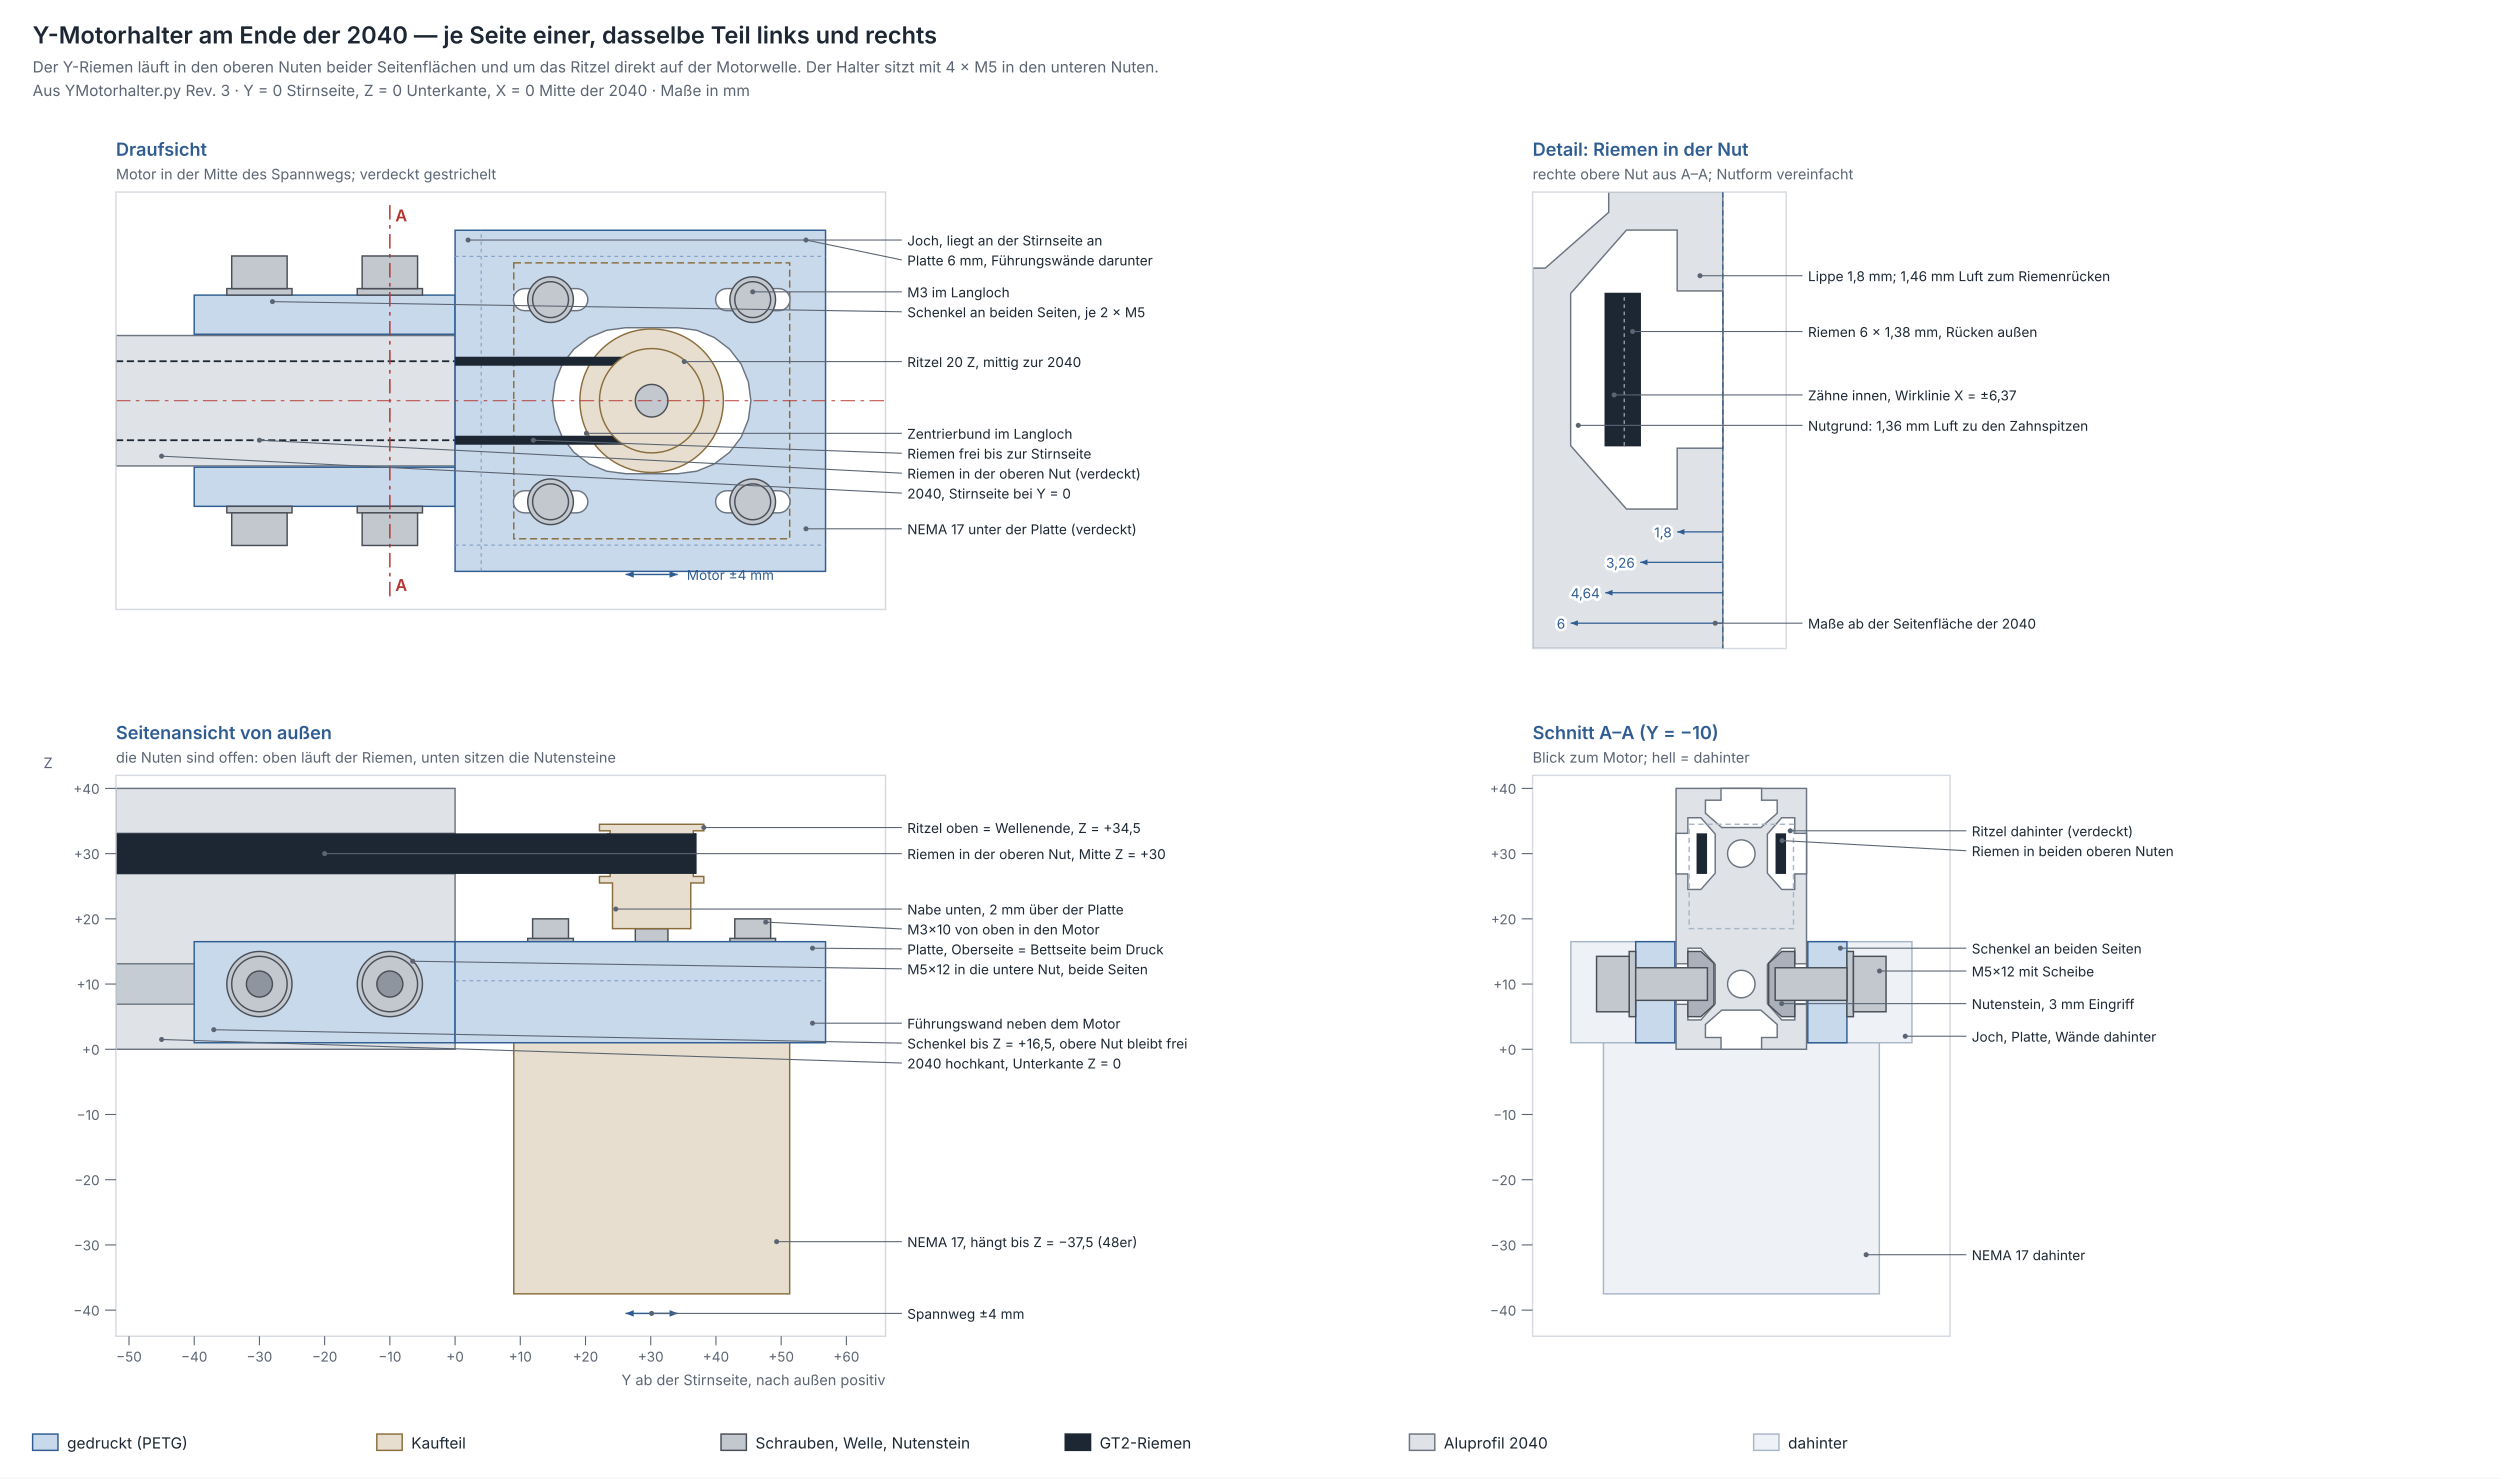
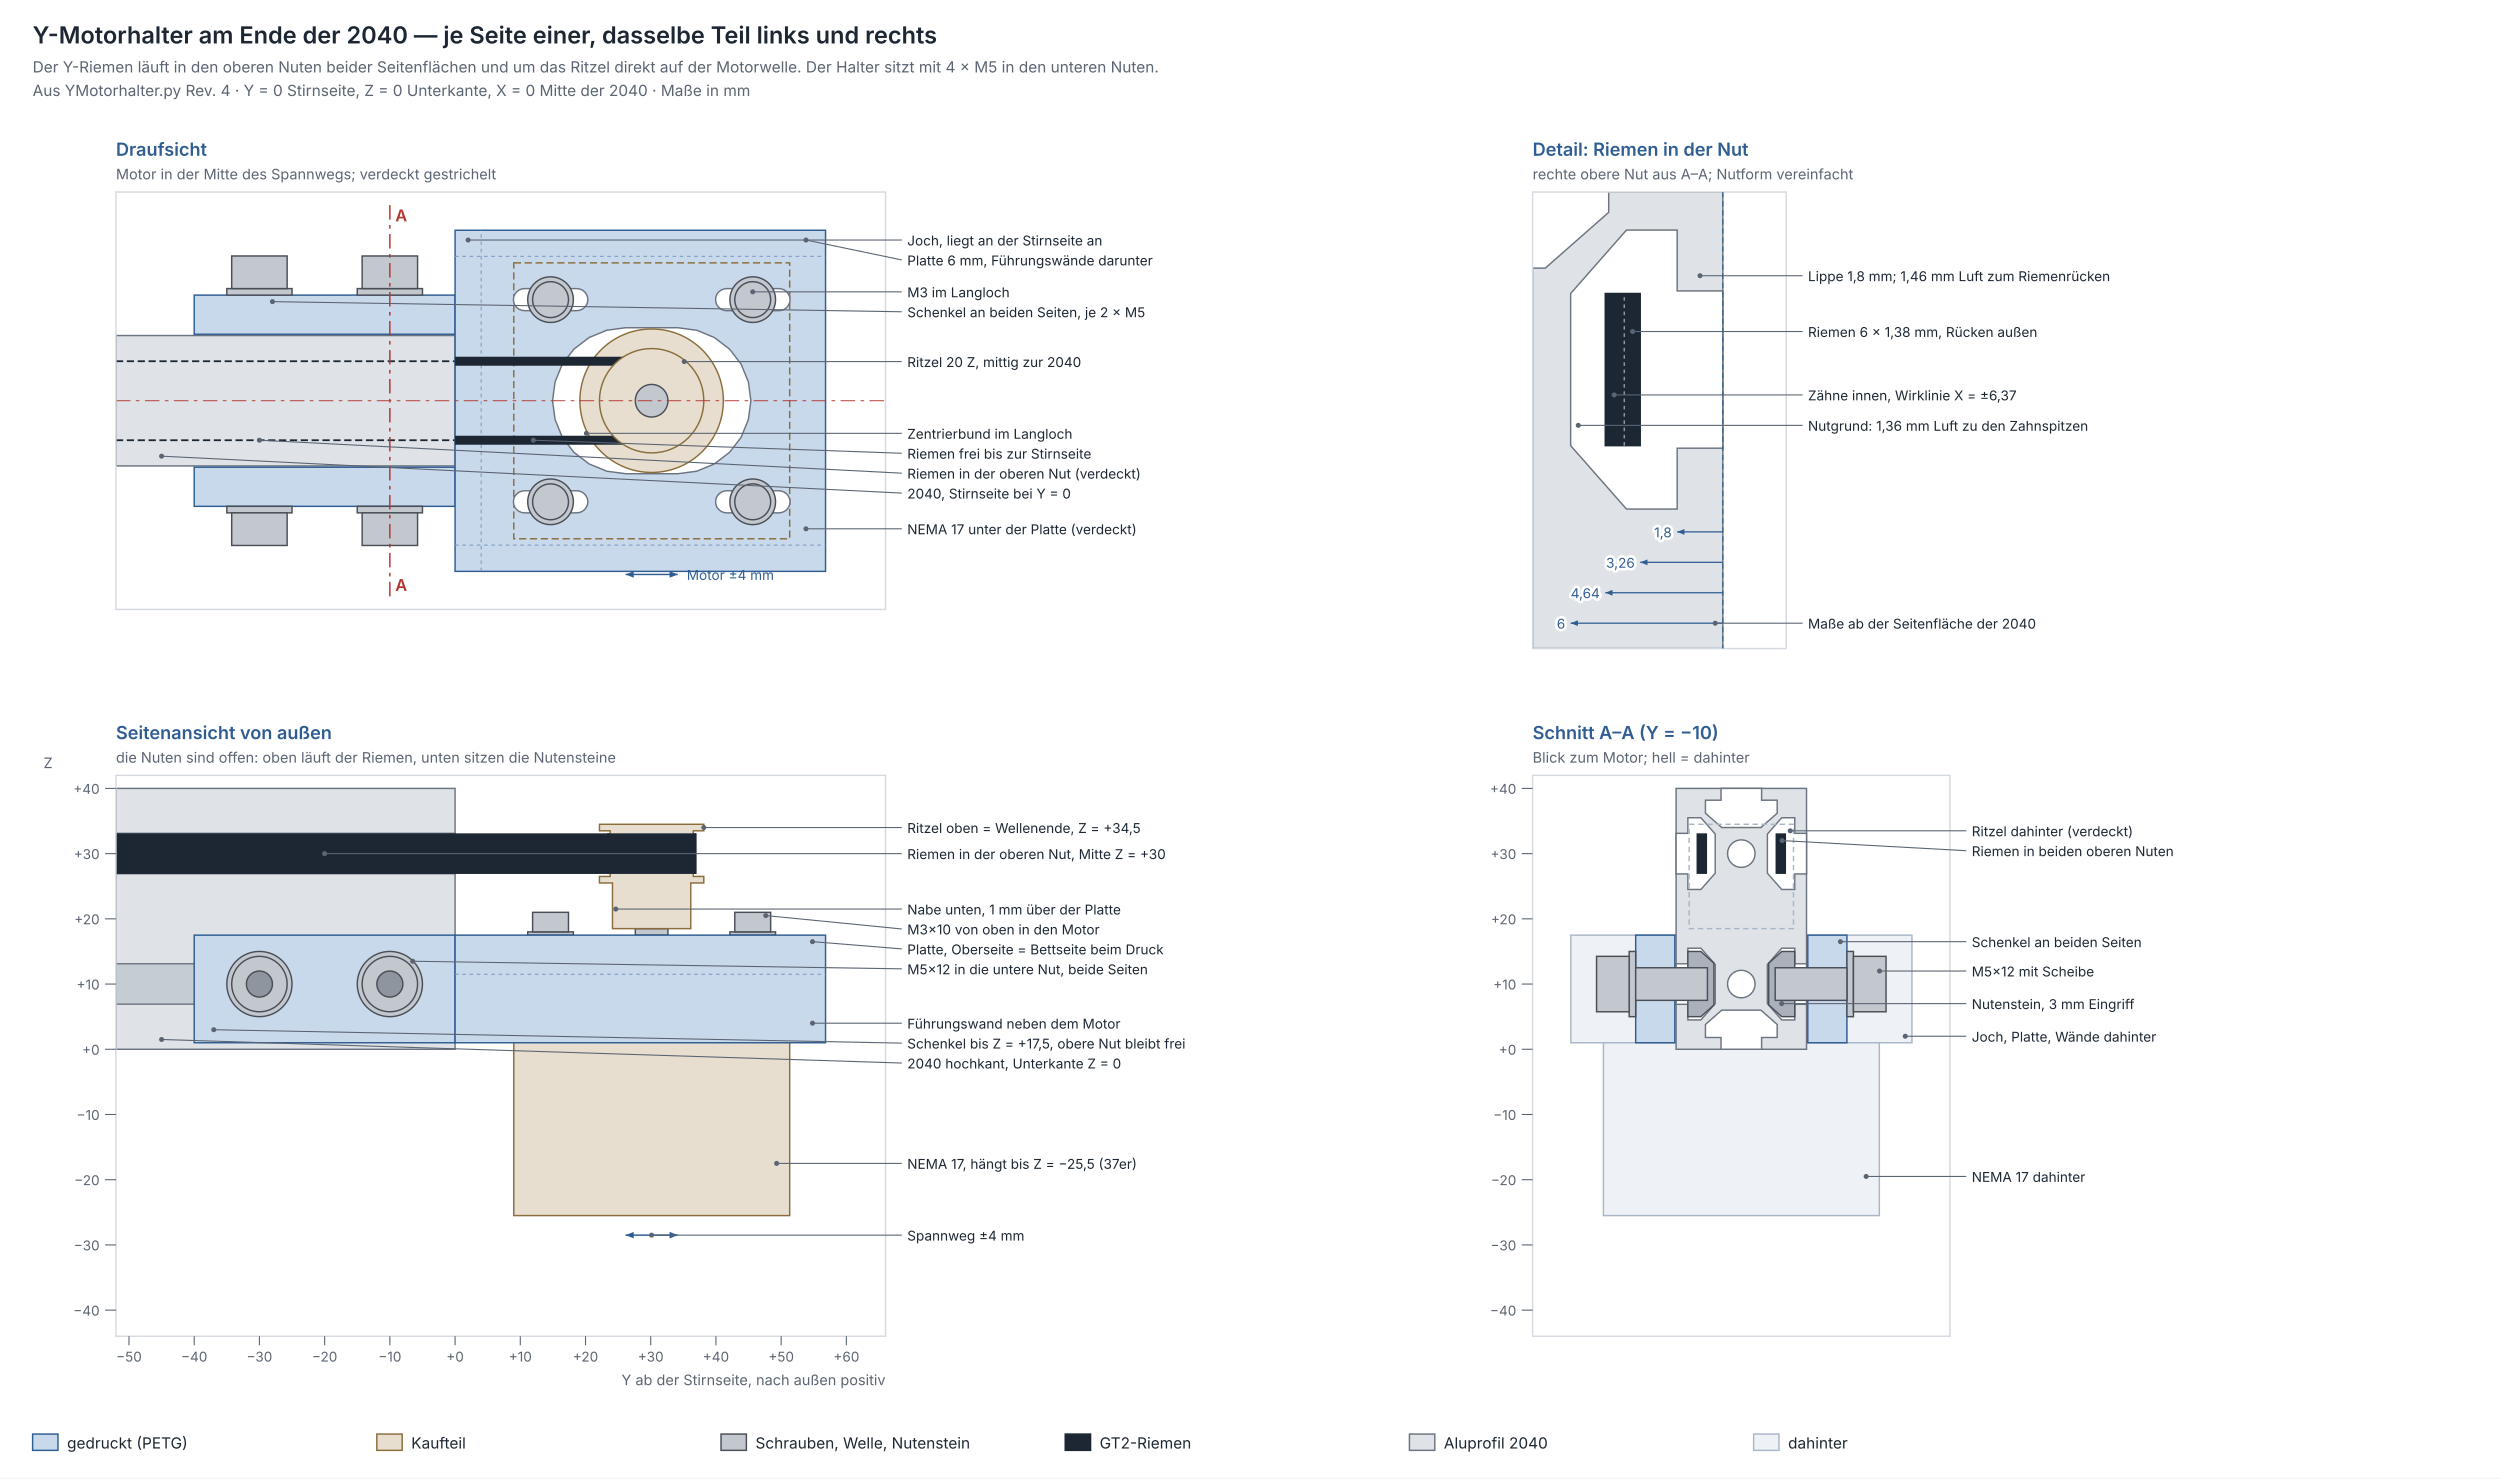
<svg xmlns="http://www.w3.org/2000/svg" width="1380" height="816" viewBox="0 0 1380 816" font-family="Inter, Helvetica, Arial, sans-serif">
  <rect width="100%" height="100%" fill="#ffffff" />
  <text x="18.0" y="24.0" font-size="13" fill="#1c2733" text-anchor="start" font-weight="600">Y-Motorhalter am Ende der 2040 — je Seite einer, dasselbe Teil links und rechts</text>
  <text x="18.0" y="40.0" font-size="8.5" fill="#5b6472" text-anchor="start">Der Y-Riemen läuft in den oberen Nuten beider Seitenflächen und um das Ritzel direkt auf der Motorwelle. Der Halter sitzt mit 4 × M5 in den unteren Nuten.</text>
-   <text x="18.0" y="53.0" font-size="8.5" fill="#5b6472" text-anchor="start">Aus YMotorhalter.py Rev. 3 · Y = 0 Stirnseite, Z = 0 Unterkante, X = 0 Mitte der 2040 · Maße in mm</text>
+   <text x="18.0" y="53.0" font-size="8.5" fill="#5b6472" text-anchor="start">Aus YMotorhalter.py Rev. 4 · Y = 0 Stirnseite, Z = 0 Unterkante, X = 0 Mitte der 2040 · Maße in mm</text>
  <text x="64.0" y="86.0" font-size="10" fill="#2f5d92" text-anchor="start" font-weight="600">Draufsicht</text>
  <text x="64.0" y="99.0" font-size="8" fill="#5b6472" text-anchor="start">Motor in der Mitte des Spannwegs; verdeckt gestrichelt</text>
  <clipPath id="drauf">
    <rect x="64.0" y="106.0" width="424.8" height="230.4" />
  </clipPath>
  <g clip-path="url(#drauf)">
    <rect x="64.0" y="185.2" width="187.2" height="72.0" fill="#dfe3e8" stroke="#6b7480" stroke-width="0.8" />
    <path d="M 64.0 243.0 L 251.2 243.0" fill="none" stroke="#1c2733" stroke-width="1.0" stroke-dasharray="4 2" stroke-linejoin="round" />
    <path d="M 64.0 199.4 L 251.2 199.4" fill="none" stroke="#1c2733" stroke-width="1.0" stroke-dasharray="4 2" stroke-linejoin="round" />
    <rect x="107.2" y="257.9" width="144.0" height="21.6" fill="#c9d9ec" stroke="#2f5d92" stroke-width="0.8" />
    <rect x="107.2" y="162.9" width="144.0" height="21.6" fill="#c9d9ec" stroke="#2f5d92" stroke-width="0.8" />
    <rect x="251.2" y="127.1" width="204.5" height="188.3" fill="#c9d9ec" stroke="#2f5d92" stroke-width="0.8" />
    <line x1="265.6" y1="315.3" x2="265.6" y2="127.1" stroke="#7f9cc2" stroke-width="0.6" stroke-dasharray="2 2" />
    <line x1="251.2" y1="300.9" x2="455.7" y2="300.9" stroke="#7f9cc2" stroke-width="0.6" stroke-dasharray="2 2" />
    <line x1="251.2" y1="141.5" x2="455.7" y2="141.5" stroke="#7f9cc2" stroke-width="0.6" stroke-dasharray="2 2" />
    <rect x="283.6" y="145.1" width="152.3" height="152.3" fill="none" stroke="#8a6d3b" stroke-width="0.8" stroke-dasharray="4 2" />
    <polygon points="374.1,180.9 384.6,182.3 394.3,186.3 402.7,192.7 409.1,201.0 413.1,210.8 414.5,221.2 413.1,231.6 409.1,241.4 402.7,249.7 394.3,256.1 384.6,260.1 374.1,261.5 345.3,261.5 334.9,260.1 325.2,256.1 316.8,249.7 310.4,241.4 306.4,231.6 305.0,221.2 306.4,210.8 310.4,201.0 316.8,192.7 325.2,186.3 334.9,182.3 345.3,180.9" fill="#ffffff" stroke="#6b7480" stroke-width="0.8" />
    <circle cx="359.7" cy="221.2" r="39.6" fill="#e8ded0" stroke="#8a6d3b" stroke-width="0.8" />
    <polygon points="318.3,270.9 319.9,271.1 321.4,271.7 322.7,272.7 323.6,273.9 324.3,275.4 324.5,277.0 324.3,278.6 323.6,280.1 322.7,281.3 321.4,282.3 319.9,282.9 318.3,283.1 289.5,283.1 288.0,282.9 286.5,282.3 285.2,281.3 284.2,280.1 283.6,278.6 283.4,277.0 283.6,275.4 284.2,273.9 285.2,272.7 286.5,271.7 288.0,271.1 289.5,270.9" fill="#ffffff" stroke="#6b7480" stroke-width="0.8" />
    <circle cx="303.9" cy="277.0" r="12.6" fill="#c3c8cf" stroke="#4a4f57" stroke-width="0.8" />
    <circle cx="303.9" cy="277.0" r="9.9" fill="#c3c8cf" stroke="#4a4f57" stroke-width="0.8" />
    <polygon points="318.3,159.3 319.9,159.5 321.4,160.1 322.7,161.1 323.6,162.3 324.3,163.8 324.5,165.4 324.3,167.0 323.6,168.5 322.7,169.7 321.4,170.7 319.9,171.3 318.3,171.5 289.5,171.5 288.0,171.3 286.5,170.7 285.2,169.7 284.2,168.5 283.6,167.0 283.4,165.4 283.6,163.8 284.2,162.3 285.2,161.1 286.5,160.1 288.0,159.5 289.5,159.3" fill="#ffffff" stroke="#6b7480" stroke-width="0.8" />
    <circle cx="303.9" cy="165.4" r="12.6" fill="#c3c8cf" stroke="#4a4f57" stroke-width="0.8" />
    <circle cx="303.9" cy="165.4" r="9.9" fill="#c3c8cf" stroke="#4a4f57" stroke-width="0.8" />
    <polygon points="429.9,270.9 431.5,271.1 433.0,271.7 434.3,272.7 435.2,273.9 435.9,275.4 436.1,277.0 435.9,278.6 435.2,280.1 434.3,281.3 433.0,282.3 431.5,282.9 429.9,283.1 401.1,283.1 399.6,282.9 398.1,282.3 396.8,281.3 395.8,280.1 395.2,278.6 395.0,277.0 395.2,275.4 395.8,273.9 396.8,272.7 398.1,271.7 399.6,271.1 401.1,270.9" fill="#ffffff" stroke="#6b7480" stroke-width="0.8" />
    <circle cx="415.5" cy="277.0" r="12.6" fill="#c3c8cf" stroke="#4a4f57" stroke-width="0.8" />
    <circle cx="415.5" cy="277.0" r="9.9" fill="#c3c8cf" stroke="#4a4f57" stroke-width="0.8" />
    <polygon points="429.9,159.3 431.5,159.5 433.0,160.1 434.3,161.1 435.2,162.3 435.9,163.8 436.1,165.4 435.9,167.0 435.2,168.5 434.3,169.7 433.0,170.7 431.5,171.3 429.9,171.5 401.1,171.5 399.6,171.3 398.1,170.7 396.8,169.7 395.8,168.5 395.2,167.0 395.0,165.4 395.2,163.8 395.8,162.3 396.8,161.1 398.1,160.1 399.6,159.5 401.1,159.3" fill="#ffffff" stroke="#6b7480" stroke-width="0.8" />
    <circle cx="415.5" cy="165.4" r="12.6" fill="#c3c8cf" stroke="#4a4f57" stroke-width="0.8" />
    <circle cx="415.5" cy="165.4" r="9.9" fill="#c3c8cf" stroke="#4a4f57" stroke-width="0.8" />
    <path d="M 251.2 199.4 L 359.7 199.4 L 362.0 199.5 L 364.3 199.9 L 366.5 200.5 L 368.6 201.3 L 370.6 202.3 L 372.5 203.6 L 374.3 205.0 L 375.9 206.6 L 377.4 208.4 L 378.6 210.3 L 379.6 212.3 L 380.5 214.5 L 381.1 216.7 L 381.4 218.9 L 381.5 221.2 L 381.4 223.5 L 381.1 225.7 L 380.5 227.9 L 379.6 230.1 L 378.6 232.1 L 377.4 234.0 L 375.9 235.8 L 374.3 237.4 L 372.5 238.8 L 370.6 240.1 L 368.6 241.1 L 366.5 241.9 L 364.3 242.5 L 362.0 242.9 L 359.7 243.0 L 251.2 243.0" fill="none" stroke="#1c2733" stroke-width="4.968" stroke-linejoin="round" />
    <circle cx="359.7" cy="221.2" r="28.8" fill="#e8ded0" stroke="#8a6d3b" stroke-width="0.8" />
    <circle cx="359.7" cy="221.2" r="9.0" fill="#c3c8cf" stroke="#4a4f57" stroke-width="0.8" />
    <rect x="197.2" y="279.5" width="36.0" height="3.6" fill="#c3c8cf" stroke="#4a4f57" stroke-width="0.8" />
    <rect x="199.9" y="283.1" width="30.6" height="18.0" fill="#c3c8cf" stroke="#4a4f57" stroke-width="0.8" />
    <rect x="197.2" y="159.3" width="36.0" height="3.6" fill="#c3c8cf" stroke="#4a4f57" stroke-width="0.8" />
    <rect x="199.9" y="141.3" width="30.6" height="18.0" fill="#c3c8cf" stroke="#4a4f57" stroke-width="0.8" />
    <rect x="125.2" y="279.5" width="36.0" height="3.6" fill="#c3c8cf" stroke="#4a4f57" stroke-width="0.8" />
    <rect x="127.9" y="283.1" width="30.6" height="18.0" fill="#c3c8cf" stroke="#4a4f57" stroke-width="0.8" />
    <rect x="125.2" y="159.3" width="36.0" height="3.6" fill="#c3c8cf" stroke="#4a4f57" stroke-width="0.8" />
    <rect x="127.9" y="141.3" width="30.6" height="18.0" fill="#c3c8cf" stroke="#4a4f57" stroke-width="0.8" />
    <line x1="64.0" y1="221.2" x2="488.8" y2="221.2" stroke="#b4342f" stroke-width="0.5" stroke-dasharray="8 3 2 3" />
    <line x1="215.2" y1="329.2" x2="215.2" y2="113.2" stroke="#b4342f" stroke-width="0.8" stroke-dasharray="8 3 2 3" />
  </g>
  <rect x="64.0" y="106.0" width="424.8" height="230.4" fill="none" stroke="#d5dae1" stroke-width="0.8" />
  <text x="218.2" y="122.2" font-size="9" fill="#b4342f" text-anchor="start" font-weight="600">A</text>
  <text x="218.2" y="326.2" font-size="9" fill="#b4342f" text-anchor="start" font-weight="600">A</text>
  <line x1="345.3" y1="317.1" x2="374.1" y2="317.1" stroke="#2f5d92" stroke-width="0.8" />
  <polygon points="345.3,317.1 349.8,315.3 349.8,318.9" fill="#2f5d92" />
  <polygon points="374.1,317.1 369.6,318.9 369.6,315.3" fill="#2f5d92" />
  <text x="379.1" y="320.1" font-size="7.5" fill="#2f5d92" text-anchor="start">Motor ±4 mm</text>
  <line x1="258.4" y1="132.5" x2="497.8" y2="132.5" stroke="#5b6472" stroke-width="0.6" />
  <circle cx="258.4" cy="132.5" r="1.4" fill="#5b6472" />
  <text x="500.8" y="135.5" font-size="7.5" fill="#1c2733" text-anchor="start">Joch, liegt an der Stirnseite an</text>
  <line x1="444.9" y1="132.5" x2="497.8" y2="143.5" stroke="#5b6472" stroke-width="0.6" />
  <circle cx="444.9" cy="132.5" r="1.4" fill="#5b6472" />
  <text x="500.8" y="146.5" font-size="7.5" fill="#1c2733" text-anchor="start">Platte 6 mm, Führungswände darunter</text>
  <line x1="415.5" y1="161.1" x2="497.8" y2="161.1" stroke="#5b6472" stroke-width="0.6" />
  <circle cx="415.5" cy="161.1" r="1.4" fill="#5b6472" />
  <text x="500.8" y="164.1" font-size="7.5" fill="#1c2733" text-anchor="start">M3 im Langloch</text>
  <line x1="150.4" y1="166.5" x2="497.8" y2="172.1" stroke="#5b6472" stroke-width="0.6" />
  <circle cx="150.4" cy="166.5" r="1.4" fill="#5b6472" />
  <text x="500.8" y="175.1" font-size="7.5" fill="#1c2733" text-anchor="start">Schenkel an beiden Seiten, je 2 × M5</text>
  <line x1="377.7" y1="199.6" x2="497.8" y2="199.6" stroke="#5b6472" stroke-width="0.6" />
  <circle cx="377.7" cy="199.6" r="1.4" fill="#5b6472" />
  <text x="500.8" y="202.6" font-size="7.5" fill="#1c2733" text-anchor="start">Ritzel 20 Z, mittig zur 2040</text>
  <line x1="323.7" y1="239.2" x2="497.8" y2="239.2" stroke="#5b6472" stroke-width="0.6" />
  <circle cx="323.7" cy="239.2" r="1.4" fill="#5b6472" />
  <text x="500.8" y="242.2" font-size="7.5" fill="#1c2733" text-anchor="start">Zentrierbund im Langloch</text>
  <line x1="294.4" y1="243.0" x2="497.8" y2="250.2" stroke="#5b6472" stroke-width="0.6" />
  <circle cx="294.4" cy="243.0" r="1.4" fill="#5b6472" />
  <text x="500.8" y="253.2" font-size="7.5" fill="#1c2733" text-anchor="start">Riemen frei bis zur Stirnseite</text>
  <line x1="143.2" y1="243.0" x2="497.8" y2="261.2" stroke="#5b6472" stroke-width="0.6" />
  <circle cx="143.2" cy="243.0" r="1.4" fill="#5b6472" />
  <text x="500.8" y="264.2" font-size="7.5" fill="#1c2733" text-anchor="start">Riemen in der oberen Nut (verdeckt)</text>
  <line x1="89.2" y1="251.8" x2="497.8" y2="272.2" stroke="#5b6472" stroke-width="0.6" />
  <circle cx="89.2" cy="251.8" r="1.4" fill="#5b6472" />
  <text x="500.8" y="275.2" font-size="7.5" fill="#1c2733" text-anchor="start">2040, Stirnseite bei Y = 0</text>
  <line x1="444.9" y1="291.9" x2="497.8" y2="291.9" stroke="#5b6472" stroke-width="0.6" />
  <circle cx="444.9" cy="291.9" r="1.4" fill="#5b6472" />
  <text x="500.8" y="294.9" font-size="7.5" fill="#1c2733" text-anchor="start">NEMA 17 unter der Platte (verdeckt)</text>
  <text x="846.0" y="86.0" font-size="10" fill="#2f5d92" text-anchor="start" font-weight="600">Detail: Riemen in der Nut</text>
  <text x="846.0" y="99.0" font-size="8" fill="#5b6472" text-anchor="start">rechte obere Nut aus A–A; Nutform vereinfacht</text>
  <clipPath id="detail">
    <rect x="846.0" y="106.0" width="140.0" height="252.0" />
  </clipPath>
  <g clip-path="url(#detail)">
    <rect x="846.0" y="106.0" width="105.0" height="252.0" fill="#dfe3e8" stroke="#6b7480" stroke-width="0.8" />
    <polygon points="951.0,247.4 925.8,247.4 925.8,281.0 897.8,281.0 867.0,246.0 867.0,162.0 897.8,127.0 925.8,127.0 925.8,160.6 951.0,160.6" fill="#ffffff" stroke="#6b7480" stroke-width="0.8" />
    <polygon points="767.6,64.0 767.6,89.2 734.0,89.2 734.0,117.2 769.0,148.0 853.0,148.0 888.0,117.2 888.0,89.2 854.4,89.2 854.4,64.0" fill="#ffffff" stroke="#6b7480" stroke-width="0.8" />
    <rect x="886.1" y="162.0" width="19.3" height="84.0" fill="#1c2733" stroke="#1c2733" stroke-width="0.8" />
    <line x1="896.6" y1="246.0" x2="896.6" y2="162.0" stroke="#8e959e" stroke-width="0.8" stroke-dasharray="2 2" />
  </g>
  <rect x="846.0" y="106.0" width="140.0" height="252.0" fill="none" stroke="#d5dae1" stroke-width="0.8" />
  <line x1="951.0" y1="106.0" x2="951.0" y2="358.0" stroke="#2f5d92" stroke-width="0.6" stroke-dasharray="3 2" />
  <line x1="951.0" y1="293.6" x2="925.8" y2="293.6" stroke="#2f5d92" stroke-width="0.7" />
  <polygon points="925.8,293.6 929.8,292.0 929.8,295.2" fill="#2f5d92" />
  <text x="922.8" y="296.6" font-size="7.5" fill="#2f5d92" text-anchor="end" stroke="#ffffff" stroke-width="3" stroke-linejoin="round" paint-order="stroke">1,8</text>
  <line x1="951.0" y1="310.4" x2="905.4" y2="310.4" stroke="#2f5d92" stroke-width="0.7" />
  <polygon points="905.4,310.4 909.4,308.8 909.4,312.0" fill="#2f5d92" />
  <text x="902.4" y="313.4" font-size="7.5" fill="#2f5d92" text-anchor="end" stroke="#ffffff" stroke-width="3" stroke-linejoin="round" paint-order="stroke">3,26</text>
  <line x1="951.0" y1="327.2" x2="886.1" y2="327.2" stroke="#2f5d92" stroke-width="0.7" />
  <polygon points="886.1,327.2 890.1,325.6 890.1,328.8" fill="#2f5d92" />
  <text x="883.1" y="330.2" font-size="7.5" fill="#2f5d92" text-anchor="end" stroke="#ffffff" stroke-width="3" stroke-linejoin="round" paint-order="stroke">4,64</text>
  <line x1="951.0" y1="344.0" x2="867.0" y2="344.0" stroke="#2f5d92" stroke-width="0.7" />
  <polygon points="867.0,344.0 871.0,342.4 871.0,345.6" fill="#2f5d92" />
  <text x="864.0" y="347.0" font-size="7.5" fill="#2f5d92" text-anchor="end" stroke="#ffffff" stroke-width="3" stroke-linejoin="round" paint-order="stroke">6</text>
  <line x1="938.4" y1="152.2" x2="995.0" y2="152.2" stroke="#5b6472" stroke-width="0.6" />
  <circle cx="938.4" cy="152.2" r="1.4" fill="#5b6472" />
  <text x="998.0" y="155.2" font-size="7.5" fill="#1c2733" text-anchor="start">Lippe 1,8 mm; 1,46 mm Luft zum Riemenrücken</text>
  <line x1="901.2" y1="183.0" x2="995.0" y2="183.0" stroke="#5b6472" stroke-width="0.6" />
  <circle cx="901.2" cy="183.0" r="1.4" fill="#5b6472" />
  <text x="998.0" y="186.0" font-size="7.5" fill="#1c2733" text-anchor="start">Riemen 6 × 1,38 mm, Rücken außen</text>
  <line x1="891.0" y1="218.0" x2="995.0" y2="218.0" stroke="#5b6472" stroke-width="0.6" />
  <circle cx="891.0" cy="218.0" r="1.4" fill="#5b6472" />
  <text x="998.0" y="221.0" font-size="7.5" fill="#1c2733" text-anchor="start">Zähne innen, Wirklinie X = ±6,37</text>
  <line x1="871.2" y1="234.8" x2="995.0" y2="234.8" stroke="#5b6472" stroke-width="0.6" />
  <circle cx="871.2" cy="234.8" r="1.4" fill="#5b6472" />
  <text x="998.0" y="237.8" font-size="7.5" fill="#1c2733" text-anchor="start">Nutgrund: 1,36 mm Luft zu den Zahnspitzen</text>
  <line x1="946.8" y1="344.0" x2="995.0" y2="344.0" stroke="#5b6472" stroke-width="0.6" />
  <circle cx="946.8" cy="344.0" r="1.4" fill="#5b6472" />
  <text x="998.0" y="347.0" font-size="7.5" fill="#1c2733" text-anchor="start">Maße ab der Seitenfläche der 2040</text>
  <text x="64.0" y="408.0" font-size="10" fill="#2f5d92" text-anchor="start" font-weight="600">Seitenansicht von außen</text>
  <text x="64.0" y="421.0" font-size="8" fill="#5b6472" text-anchor="start">die Nuten sind offen: oben läuft der Riemen, unten sitzen die Nutensteine</text>
  <clipPath id="seite">
    <rect x="64.0" y="428.0" width="424.8" height="309.6" />
  </clipPath>
  <g clip-path="url(#seite)">
    <rect x="64.0" y="435.2" width="187.2" height="144.0" fill="#dfe3e8" stroke="#6b7480" stroke-width="0.8" />
    <rect x="64.0" y="532.0" width="187.2" height="22.3" fill="#c5ccd4" stroke="#6b7480" stroke-width="0.8" />
    <rect x="64.0" y="460.0" width="187.2" height="22.3" fill="#c5ccd4" stroke="#6b7480" stroke-width="0.8" />
    <rect x="64.0" y="460.4" width="320.0" height="21.6" fill="#1c2733" stroke="#1c2733" stroke-width="0.8" />
-     <rect x="283.6" y="541.4" width="152.3" height="172.8" fill="#e8ded0" stroke="#8a6d3b" stroke-width="0.8" />
-     <rect x="350.7" y="512.6" width="18.0" height="7.2" fill="#c3c8cf" stroke="#4a4f57" stroke-width="0.8" />
+     <rect x="283.6" y="537.8" width="152.3" height="133.2" fill="#e8ded0" stroke="#8a6d3b" stroke-width="0.8" />
+     <rect x="350.7" y="512.6" width="18.0" height="3.6" fill="#c3c8cf" stroke="#4a4f57" stroke-width="0.8" />
    <polygon points="381.3,512.6 381.3,487.4 388.5,487.4 388.5,483.8 382.7,483.8 382.7,458.6 388.5,458.6 388.5,455.0 330.9,455.0 330.9,458.6 336.8,458.6 336.8,483.8 330.9,483.8 330.9,487.4 338.1,487.4 338.1,512.6" fill="#e8ded0" stroke="#8a6d3b" stroke-width="0.8" />
    <rect x="335.5" y="460.4" width="48.5" height="21.6" fill="#1c2733" stroke="#1c2733" stroke-width="0.8" />
-     <rect x="291.3" y="518.0" width="25.2" height="1.8" fill="#c3c8cf" stroke="#4a4f57" stroke-width="0.8" />
-     <rect x="294.0" y="507.2" width="19.8" height="10.8" fill="#c3c8cf" stroke="#4a4f57" stroke-width="0.8" />
-     <rect x="402.9" y="518.0" width="25.2" height="1.8" fill="#c3c8cf" stroke="#4a4f57" stroke-width="0.8" />
-     <rect x="405.6" y="507.2" width="19.8" height="10.8" fill="#c3c8cf" stroke="#4a4f57" stroke-width="0.8" />
-     <rect x="107.2" y="519.8" width="144.0" height="55.8" fill="#c9d9ec" stroke="#2f5d92" stroke-width="0.8" />
-     <rect x="251.2" y="519.8" width="204.5" height="55.8" fill="#c9d9ec" stroke="#2f5d92" stroke-width="0.8" />
-     <line x1="251.2" y1="541.4" x2="455.7" y2="541.4" stroke="#7f9cc2" stroke-width="0.6" stroke-dasharray="2 2" />
+     <rect x="291.3" y="514.4" width="25.2" height="1.8" fill="#c3c8cf" stroke="#4a4f57" stroke-width="0.8" />
+     <rect x="294.0" y="503.6" width="19.8" height="10.8" fill="#c3c8cf" stroke="#4a4f57" stroke-width="0.8" />
+     <rect x="402.9" y="514.4" width="25.2" height="1.8" fill="#c3c8cf" stroke="#4a4f57" stroke-width="0.8" />
+     <rect x="405.6" y="503.6" width="19.8" height="10.8" fill="#c3c8cf" stroke="#4a4f57" stroke-width="0.8" />
+     <rect x="107.2" y="516.2" width="144.0" height="59.4" fill="#c9d9ec" stroke="#2f5d92" stroke-width="0.8" />
+     <rect x="251.2" y="516.2" width="204.5" height="59.4" fill="#c9d9ec" stroke="#2f5d92" stroke-width="0.8" />
+     <line x1="251.2" y1="537.8" x2="455.7" y2="537.8" stroke="#7f9cc2" stroke-width="0.6" stroke-dasharray="2 2" />
    <circle cx="215.2" cy="543.2" r="18.0" fill="#c3c8cf" stroke="#4a4f57" stroke-width="0.8" />
    <circle cx="215.2" cy="543.2" r="15.3" fill="#c3c8cf" stroke="#4a4f57" stroke-width="0.8" />
    <circle cx="215.2" cy="543.2" r="7.2" fill="#8e959e" stroke="#4a4f57" stroke-width="0.8" />
    <circle cx="143.2" cy="543.2" r="18.0" fill="#c3c8cf" stroke="#4a4f57" stroke-width="0.8" />
    <circle cx="143.2" cy="543.2" r="15.3" fill="#c3c8cf" stroke="#4a4f57" stroke-width="0.8" />
    <circle cx="143.2" cy="543.2" r="7.2" fill="#8e959e" stroke="#4a4f57" stroke-width="0.8" />
  </g>
  <rect x="64.0" y="428.0" width="424.8" height="309.6" fill="none" stroke="#d5dae1" stroke-width="0.8" />
  <line x1="58.0" y1="723.2" x2="64.0" y2="723.2" stroke="#5b6472" stroke-width="0.6" />
  <text x="55.0" y="726.2" font-size="7.5" fill="#5b6472" text-anchor="end">−40</text>
  <line x1="58.0" y1="687.2" x2="64.0" y2="687.2" stroke="#5b6472" stroke-width="0.6" />
  <text x="55.0" y="690.2" font-size="7.5" fill="#5b6472" text-anchor="end">−30</text>
  <line x1="58.0" y1="651.2" x2="64.0" y2="651.2" stroke="#5b6472" stroke-width="0.6" />
  <text x="55.0" y="654.2" font-size="7.5" fill="#5b6472" text-anchor="end">−20</text>
  <line x1="58.0" y1="615.2" x2="64.0" y2="615.2" stroke="#5b6472" stroke-width="0.6" />
  <text x="55.0" y="618.2" font-size="7.5" fill="#5b6472" text-anchor="end">−10</text>
  <line x1="58.0" y1="579.2" x2="64.0" y2="579.2" stroke="#5b6472" stroke-width="0.6" />
  <text x="55.0" y="582.2" font-size="7.5" fill="#5b6472" text-anchor="end">+0</text>
  <line x1="58.0" y1="543.2" x2="64.0" y2="543.2" stroke="#5b6472" stroke-width="0.6" />
  <text x="55.0" y="546.2" font-size="7.5" fill="#5b6472" text-anchor="end">+10</text>
  <line x1="58.0" y1="507.2" x2="64.0" y2="507.2" stroke="#5b6472" stroke-width="0.6" />
  <text x="55.0" y="510.2" font-size="7.5" fill="#5b6472" text-anchor="end">+20</text>
  <line x1="58.0" y1="471.2" x2="64.0" y2="471.2" stroke="#5b6472" stroke-width="0.6" />
  <text x="55.0" y="474.2" font-size="7.5" fill="#5b6472" text-anchor="end">+30</text>
  <line x1="58.0" y1="435.2" x2="64.0" y2="435.2" stroke="#5b6472" stroke-width="0.6" />
  <text x="55.0" y="438.2" font-size="7.5" fill="#5b6472" text-anchor="end">+40</text>
  <text x="24.0" y="424.0" font-size="8" fill="#5b6472" text-anchor="start">Z</text>
  <line x1="71.2" y1="737.6" x2="71.2" y2="742.6" stroke="#5b6472" stroke-width="0.6" />
  <text x="71.2" y="751.6" font-size="7.5" fill="#5b6472" text-anchor="middle">−50</text>
  <line x1="107.2" y1="737.6" x2="107.2" y2="742.6" stroke="#5b6472" stroke-width="0.6" />
  <text x="107.2" y="751.6" font-size="7.5" fill="#5b6472" text-anchor="middle">−40</text>
  <line x1="143.2" y1="737.6" x2="143.2" y2="742.6" stroke="#5b6472" stroke-width="0.6" />
  <text x="143.2" y="751.6" font-size="7.5" fill="#5b6472" text-anchor="middle">−30</text>
  <line x1="179.2" y1="737.6" x2="179.2" y2="742.6" stroke="#5b6472" stroke-width="0.6" />
  <text x="179.2" y="751.6" font-size="7.5" fill="#5b6472" text-anchor="middle">−20</text>
  <line x1="215.2" y1="737.6" x2="215.2" y2="742.6" stroke="#5b6472" stroke-width="0.6" />
  <text x="215.2" y="751.6" font-size="7.5" fill="#5b6472" text-anchor="middle">−10</text>
  <line x1="251.2" y1="737.6" x2="251.2" y2="742.6" stroke="#5b6472" stroke-width="0.6" />
  <text x="251.2" y="751.6" font-size="7.5" fill="#5b6472" text-anchor="middle">+0</text>
  <line x1="287.2" y1="737.6" x2="287.2" y2="742.6" stroke="#5b6472" stroke-width="0.6" />
  <text x="287.2" y="751.6" font-size="7.5" fill="#5b6472" text-anchor="middle">+10</text>
  <line x1="323.2" y1="737.6" x2="323.2" y2="742.6" stroke="#5b6472" stroke-width="0.6" />
  <text x="323.2" y="751.6" font-size="7.5" fill="#5b6472" text-anchor="middle">+20</text>
  <line x1="359.2" y1="737.6" x2="359.2" y2="742.6" stroke="#5b6472" stroke-width="0.6" />
  <text x="359.2" y="751.6" font-size="7.5" fill="#5b6472" text-anchor="middle">+30</text>
  <line x1="395.2" y1="737.6" x2="395.2" y2="742.6" stroke="#5b6472" stroke-width="0.6" />
  <text x="395.2" y="751.6" font-size="7.5" fill="#5b6472" text-anchor="middle">+40</text>
  <line x1="431.2" y1="737.6" x2="431.2" y2="742.6" stroke="#5b6472" stroke-width="0.6" />
  <text x="431.2" y="751.6" font-size="7.5" fill="#5b6472" text-anchor="middle">+50</text>
  <line x1="467.2" y1="737.6" x2="467.2" y2="742.6" stroke="#5b6472" stroke-width="0.6" />
  <text x="467.2" y="751.6" font-size="7.5" fill="#5b6472" text-anchor="middle">+60</text>
  <text x="488.8" y="764.6" font-size="8" fill="#5b6472" text-anchor="end">Y ab der Stirnseite, nach außen positiv</text>
-   <line x1="345.3" y1="725.0" x2="374.1" y2="725.0" stroke="#2f5d92" stroke-width="0.8" />
-   <polygon points="345.3,725.0 349.8,723.2 349.8,726.8" fill="#2f5d92" />
-   <polygon points="374.1,725.0 369.6,726.8 369.6,723.2" fill="#2f5d92" />
+   <line x1="345.3" y1="681.8" x2="374.1" y2="681.8" stroke="#2f5d92" stroke-width="0.8" />
+   <polygon points="345.3,681.8 349.8,680.0 349.8,683.6" fill="#2f5d92" />
+   <polygon points="374.1,681.8 369.6,683.6 369.6,680.0" fill="#2f5d92" />
  <line x1="388.5" y1="456.8" x2="497.8" y2="456.8" stroke="#5b6472" stroke-width="0.6" />
  <circle cx="388.5" cy="456.8" r="1.4" fill="#5b6472" />
  <text x="500.8" y="459.8" font-size="7.5" fill="#1c2733" text-anchor="start">Ritzel oben = Wellenende, Z = +34,5</text>
  <line x1="179.2" y1="471.2" x2="497.8" y2="471.2" stroke="#5b6472" stroke-width="0.6" />
  <circle cx="179.2" cy="471.2" r="1.4" fill="#5b6472" />
  <text x="500.8" y="474.2" font-size="7.5" fill="#1c2733" text-anchor="start">Riemen in der oberen Nut, Mitte Z = +30</text>
  <line x1="339.9" y1="501.8" x2="497.8" y2="501.8" stroke="#5b6472" stroke-width="0.6" />
  <circle cx="339.9" cy="501.8" r="1.4" fill="#5b6472" />
-   <text x="500.8" y="504.8" font-size="7.5" fill="#1c2733" text-anchor="start">Nabe unten, 2 mm über der Platte</text>
-   <line x1="422.7" y1="509.0" x2="497.8" y2="512.8" stroke="#5b6472" stroke-width="0.6" />
-   <circle cx="422.7" cy="509.0" r="1.4" fill="#5b6472" />
+   <text x="500.8" y="504.8" font-size="7.5" fill="#1c2733" text-anchor="start">Nabe unten, 1 mm über der Platte</text>
+   <line x1="422.7" y1="505.4" x2="497.8" y2="512.8" stroke="#5b6472" stroke-width="0.6" />
+   <circle cx="422.7" cy="505.4" r="1.4" fill="#5b6472" />
  <text x="500.8" y="515.8" font-size="7.5" fill="#1c2733" text-anchor="start">M3×10 von oben in den Motor</text>
-   <line x1="448.5" y1="523.4" x2="497.8" y2="523.8" stroke="#5b6472" stroke-width="0.6" />
-   <circle cx="448.5" cy="523.4" r="1.4" fill="#5b6472" />
+   <line x1="448.5" y1="519.8" x2="497.8" y2="523.8" stroke="#5b6472" stroke-width="0.6" />
+   <circle cx="448.5" cy="519.8" r="1.4" fill="#5b6472" />
  <text x="500.8" y="526.8" font-size="7.5" fill="#1c2733" text-anchor="start">Platte, Oberseite = Bettseite beim Druck</text>
  <line x1="227.8" y1="530.6" x2="497.8" y2="534.8" stroke="#5b6472" stroke-width="0.6" />
  <circle cx="227.8" cy="530.6" r="1.4" fill="#5b6472" />
  <text x="500.8" y="537.8" font-size="7.5" fill="#1c2733" text-anchor="start">M5×12 in die untere Nut, beide Seiten</text>
  <line x1="448.5" y1="564.8" x2="497.8" y2="564.8" stroke="#5b6472" stroke-width="0.6" />
  <circle cx="448.5" cy="564.8" r="1.4" fill="#5b6472" />
  <text x="500.8" y="567.8" font-size="7.5" fill="#1c2733" text-anchor="start">Führungswand neben dem Motor</text>
  <line x1="118.0" y1="568.4" x2="497.8" y2="575.8" stroke="#5b6472" stroke-width="0.6" />
  <circle cx="118.0" cy="568.4" r="1.4" fill="#5b6472" />
-   <text x="500.8" y="578.8" font-size="7.5" fill="#1c2733" text-anchor="start">Schenkel bis Z = +16,5, obere Nut bleibt frei</text>
+   <text x="500.8" y="578.8" font-size="7.5" fill="#1c2733" text-anchor="start">Schenkel bis Z = +17,5, obere Nut bleibt frei</text>
  <line x1="89.2" y1="573.8" x2="497.8" y2="586.8" stroke="#5b6472" stroke-width="0.6" />
  <circle cx="89.2" cy="573.8" r="1.4" fill="#5b6472" />
  <text x="500.8" y="589.8" font-size="7.5" fill="#1c2733" text-anchor="start">2040 hochkant, Unterkante Z = 0</text>
-   <line x1="428.7" y1="685.4" x2="497.8" y2="685.4" stroke="#5b6472" stroke-width="0.6" />
-   <circle cx="428.7" cy="685.4" r="1.4" fill="#5b6472" />
-   <text x="500.8" y="688.4" font-size="7.5" fill="#1c2733" text-anchor="start">NEMA 17, hängt bis Z = −37,5 (48er)</text>
-   <line x1="359.7" y1="725.0" x2="497.8" y2="725.0" stroke="#5b6472" stroke-width="0.6" />
-   <circle cx="359.7" cy="725.0" r="1.4" fill="#5b6472" />
-   <text x="500.8" y="728.0" font-size="7.5" fill="#1c2733" text-anchor="start">Spannweg ±4 mm</text>
+   <line x1="428.7" y1="642.2" x2="497.8" y2="642.2" stroke="#5b6472" stroke-width="0.6" />
+   <circle cx="428.7" cy="642.2" r="1.4" fill="#5b6472" />
+   <text x="500.8" y="645.2" font-size="7.5" fill="#1c2733" text-anchor="start">NEMA 17, hängt bis Z = −25,5 (37er)</text>
+   <line x1="359.7" y1="681.8" x2="497.8" y2="681.8" stroke="#5b6472" stroke-width="0.6" />
+   <circle cx="359.7" cy="681.8" r="1.4" fill="#5b6472" />
+   <text x="500.8" y="684.8" font-size="7.5" fill="#1c2733" text-anchor="start">Spannweg ±4 mm</text>
  <text x="846.0" y="408.0" font-size="10" fill="#2f5d92" text-anchor="start" font-weight="600">Schnitt A–A (Y = −10)</text>
  <text x="846.0" y="421.0" font-size="8" fill="#5b6472" text-anchor="start">Blick zum Motor; hell = dahinter</text>
  <clipPath id="schnitt">
    <rect x="846.0" y="428.0" width="230.4" height="309.6" />
  </clipPath>
  <g clip-path="url(#schnitt)">
-     <rect x="867.1" y="519.8" width="188.3" height="55.8" fill="#eef2f7" stroke="#a9b6c8" stroke-width="0.8" />
-     <rect x="885.1" y="575.6" width="152.3" height="138.6" fill="#eef2f7" stroke="#a9b6c8" stroke-width="0.8" />
+     <rect x="867.1" y="516.2" width="188.3" height="59.4" fill="#eef2f7" stroke="#a9b6c8" stroke-width="0.8" />
+     <rect x="885.1" y="575.6" width="152.3" height="95.4" fill="#eef2f7" stroke="#a9b6c8" stroke-width="0.8" />
    <rect x="925.2" y="435.2" width="72.0" height="144.0" fill="#dfe3e8" stroke="#6b7480" stroke-width="0.8" />
    <polygon points="925.2,554.4 931.7,554.4 931.7,563.0 938.9,563.0 946.8,554.0 946.8,532.4 938.9,523.4 931.7,523.4 931.7,532.0 925.2,532.0" fill="#ffffff" stroke="#6b7480" stroke-width="0.8" />
    <polygon points="997.2,554.4 990.7,554.4 990.7,563.0 983.5,563.0 975.6,554.0 975.6,532.4 983.5,523.4 990.7,523.4 990.7,532.0 997.2,532.0" fill="#ffffff" stroke="#6b7480" stroke-width="0.8" />
    <circle cx="961.2" cy="543.2" r="7.6" fill="#ffffff" stroke="#6b7480" stroke-width="0.8" />
    <polygon points="925.2,482.4 931.7,482.4 931.7,491.0 938.9,491.0 946.8,482.0 946.8,460.4 938.9,451.4 931.7,451.4 931.7,460.0 925.2,460.0" fill="#ffffff" stroke="#6b7480" stroke-width="0.8" />
    <polygon points="997.2,482.4 990.7,482.4 990.7,491.0 983.5,491.0 975.6,482.0 975.6,460.4 983.5,451.4 990.7,451.4 990.7,460.0 997.2,460.0" fill="#ffffff" stroke="#6b7480" stroke-width="0.8" />
    <circle cx="961.2" cy="471.2" r="7.6" fill="#ffffff" stroke="#6b7480" stroke-width="0.8" />
    <polygon points="950.0,435.2 950.0,441.7 941.4,441.7 941.4,448.9 950.4,456.8 972.0,456.8 981.0,448.9 981.0,441.7 972.4,441.7 972.4,435.2" fill="#ffffff" stroke="#6b7480" stroke-width="0.8" />
    <polygon points="950.0,579.2 950.0,572.7 941.4,572.7 941.4,565.5 950.4,557.6 972.0,557.6 981.0,565.5 981.0,572.7 972.4,572.7 972.4,579.2" fill="#ffffff" stroke="#6b7480" stroke-width="0.8" />
    <rect x="932.4" y="455.0" width="57.6" height="57.6" fill="none" stroke="#a9b6c8" stroke-width="0.8" stroke-dasharray="3 2" />
    <rect x="936.9" y="460.4" width="5.0" height="21.6" fill="#1c2733" stroke="#1c2733" stroke-width="0.8" />
-     <rect x="902.9" y="519.8" width="21.6" height="55.8" fill="#c9d9ec" stroke="#2f5d92" stroke-width="0.8" />
+     <rect x="902.9" y="516.2" width="21.6" height="59.4" fill="#c9d9ec" stroke="#2f5d92" stroke-width="0.8" />
    <polygon points="931.7,561.2 938.9,561.2 946.1,554.7 946.1,531.7 938.9,525.2 931.7,525.2" fill="#aab1ba" stroke="#4a4f57" stroke-width="0.8" />
    <rect x="899.3" y="525.2" width="3.6" height="36.0" fill="#c3c8cf" stroke="#4a4f57" stroke-width="0.8" />
    <rect x="881.3" y="527.9" width="18.0" height="30.6" fill="#c3c8cf" stroke="#4a4f57" stroke-width="0.8" />
    <rect x="902.9" y="534.2" width="39.6" height="18.0" fill="#c3c8cf" stroke="#4a4f57" stroke-width="0.8" />
    <rect x="980.5" y="460.4" width="5.0" height="21.6" fill="#1c2733" stroke="#1c2733" stroke-width="0.8" />
-     <rect x="997.9" y="519.8" width="21.6" height="55.8" fill="#c9d9ec" stroke="#2f5d92" stroke-width="0.8" />
+     <rect x="997.9" y="516.2" width="21.6" height="59.4" fill="#c9d9ec" stroke="#2f5d92" stroke-width="0.8" />
    <polygon points="990.7,561.2 983.5,561.2 976.3,554.7 976.3,531.7 983.5,525.2 990.7,525.2" fill="#aab1ba" stroke="#4a4f57" stroke-width="0.8" />
    <rect x="1019.5" y="525.2" width="3.6" height="36.0" fill="#c3c8cf" stroke="#4a4f57" stroke-width="0.8" />
    <rect x="1023.1" y="527.9" width="18.0" height="30.6" fill="#c3c8cf" stroke="#4a4f57" stroke-width="0.8" />
    <rect x="979.9" y="534.2" width="39.6" height="18.0" fill="#c3c8cf" stroke="#4a4f57" stroke-width="0.8" />
  </g>
  <rect x="846.0" y="428.0" width="230.4" height="309.6" fill="none" stroke="#d5dae1" stroke-width="0.8" />
  <line x1="840.0" y1="723.2" x2="846.0" y2="723.2" stroke="#5b6472" stroke-width="0.6" />
  <text x="837.0" y="726.2" font-size="7.5" fill="#5b6472" text-anchor="end">−40</text>
  <line x1="840.0" y1="687.2" x2="846.0" y2="687.2" stroke="#5b6472" stroke-width="0.6" />
  <text x="837.0" y="690.2" font-size="7.5" fill="#5b6472" text-anchor="end">−30</text>
  <line x1="840.0" y1="651.2" x2="846.0" y2="651.2" stroke="#5b6472" stroke-width="0.6" />
  <text x="837.0" y="654.2" font-size="7.5" fill="#5b6472" text-anchor="end">−20</text>
  <line x1="840.0" y1="615.2" x2="846.0" y2="615.2" stroke="#5b6472" stroke-width="0.6" />
  <text x="837.0" y="618.2" font-size="7.5" fill="#5b6472" text-anchor="end">−10</text>
  <line x1="840.0" y1="579.2" x2="846.0" y2="579.2" stroke="#5b6472" stroke-width="0.6" />
  <text x="837.0" y="582.2" font-size="7.5" fill="#5b6472" text-anchor="end">+0</text>
  <line x1="840.0" y1="543.2" x2="846.0" y2="543.2" stroke="#5b6472" stroke-width="0.6" />
  <text x="837.0" y="546.2" font-size="7.5" fill="#5b6472" text-anchor="end">+10</text>
  <line x1="840.0" y1="507.2" x2="846.0" y2="507.2" stroke="#5b6472" stroke-width="0.6" />
  <text x="837.0" y="510.2" font-size="7.5" fill="#5b6472" text-anchor="end">+20</text>
  <line x1="840.0" y1="471.2" x2="846.0" y2="471.2" stroke="#5b6472" stroke-width="0.6" />
  <text x="837.0" y="474.2" font-size="7.5" fill="#5b6472" text-anchor="end">+30</text>
  <line x1="840.0" y1="435.2" x2="846.0" y2="435.2" stroke="#5b6472" stroke-width="0.6" />
  <text x="837.0" y="438.2" font-size="7.5" fill="#5b6472" text-anchor="end">+40</text>
  <line x1="988.2" y1="458.6" x2="1085.4" y2="458.6" stroke="#5b6472" stroke-width="0.6" />
  <circle cx="988.2" cy="458.6" r="1.4" fill="#5b6472" />
  <text x="1088.4" y="461.6" font-size="7.5" fill="#1c2733" text-anchor="start">Ritzel dahinter (verdeckt)</text>
  <line x1="983.7" y1="464.0" x2="1085.4" y2="469.6" stroke="#5b6472" stroke-width="0.6" />
  <circle cx="983.7" cy="464.0" r="1.4" fill="#5b6472" />
  <text x="1088.4" y="472.6" font-size="7.5" fill="#1c2733" text-anchor="start">Riemen in beiden oberen Nuten</text>
-   <line x1="1015.9" y1="523.4" x2="1085.4" y2="523.4" stroke="#5b6472" stroke-width="0.6" />
-   <circle cx="1015.9" cy="523.4" r="1.4" fill="#5b6472" />
-   <text x="1088.4" y="526.4" font-size="7.5" fill="#1c2733" text-anchor="start">Schenkel an beiden Seiten</text>
+   <line x1="1015.9" y1="519.8" x2="1085.4" y2="519.8" stroke="#5b6472" stroke-width="0.6" />
+   <circle cx="1015.9" cy="519.8" r="1.4" fill="#5b6472" />
+   <text x="1088.4" y="522.8" font-size="7.5" fill="#1c2733" text-anchor="start">Schenkel an beiden Seiten</text>
  <line x1="1037.5" y1="536.0" x2="1085.4" y2="536.0" stroke="#5b6472" stroke-width="0.6" />
  <circle cx="1037.5" cy="536.0" r="1.4" fill="#5b6472" />
  <text x="1088.4" y="539.0" font-size="7.5" fill="#1c2733" text-anchor="start">M5×12 mit Scheibe</text>
  <line x1="983.5" y1="554.0" x2="1085.4" y2="554.0" stroke="#5b6472" stroke-width="0.6" />
  <circle cx="983.5" cy="554.0" r="1.4" fill="#5b6472" />
  <text x="1088.4" y="557.0" font-size="7.5" fill="#1c2733" text-anchor="start">Nutenstein, 3 mm Eingriff</text>
  <line x1="1051.7" y1="572.0" x2="1085.4" y2="572.0" stroke="#5b6472" stroke-width="0.6" />
  <circle cx="1051.7" cy="572.0" r="1.4" fill="#5b6472" />
  <text x="1088.4" y="575.0" font-size="7.5" fill="#1c2733" text-anchor="start">Joch, Platte, Wände dahinter</text>
-   <line x1="1030.1" y1="692.6" x2="1085.4" y2="692.6" stroke="#5b6472" stroke-width="0.6" />
-   <circle cx="1030.1" cy="692.6" r="1.4" fill="#5b6472" />
-   <text x="1088.4" y="695.6" font-size="7.5" fill="#1c2733" text-anchor="start">NEMA 17 dahinter</text>
+   <line x1="1030.1" y1="649.4" x2="1085.4" y2="649.4" stroke="#5b6472" stroke-width="0.6" />
+   <circle cx="1030.1" cy="649.4" r="1.4" fill="#5b6472" />
+   <text x="1088.4" y="652.4" font-size="7.5" fill="#1c2733" text-anchor="start">NEMA 17 dahinter</text>
  <rect x="18.0" y="791.6" width="14.0" height="9.0" fill="#c9d9ec" stroke="#2f5d92" stroke-width="0.8" />
  <text x="37.0" y="799.6" font-size="8.5" fill="#1c2733" text-anchor="start">gedruckt (PETG)</text>
  <rect x="208.0" y="791.6" width="14.0" height="9.0" fill="#e8ded0" stroke="#8a6d3b" stroke-width="0.8" />
  <text x="227.0" y="799.6" font-size="8.5" fill="#1c2733" text-anchor="start">Kaufteil</text>
  <rect x="398.0" y="791.6" width="14.0" height="9.0" fill="#c3c8cf" stroke="#4a4f57" stroke-width="0.8" />
  <text x="417.0" y="799.6" font-size="8.5" fill="#1c2733" text-anchor="start">Schrauben, Welle, Nutenstein</text>
  <rect x="588.0" y="791.6" width="14.0" height="9.0" fill="#1c2733" stroke="#1c2733" stroke-width="0.8" />
  <text x="607.0" y="799.6" font-size="8.5" fill="#1c2733" text-anchor="start">GT2-Riemen</text>
  <rect x="778.0" y="791.6" width="14.0" height="9.0" fill="#dfe3e8" stroke="#6b7480" stroke-width="0.8" />
  <text x="797.0" y="799.6" font-size="8.5" fill="#1c2733" text-anchor="start">Aluprofil 2040</text>
  <rect x="968.0" y="791.6" width="14.0" height="9.0" fill="#eef2f7" stroke="#a9b6c8" stroke-width="0.8" />
  <text x="987.0" y="799.6" font-size="8.5" fill="#1c2733" text-anchor="start">dahinter</text>
</svg>
